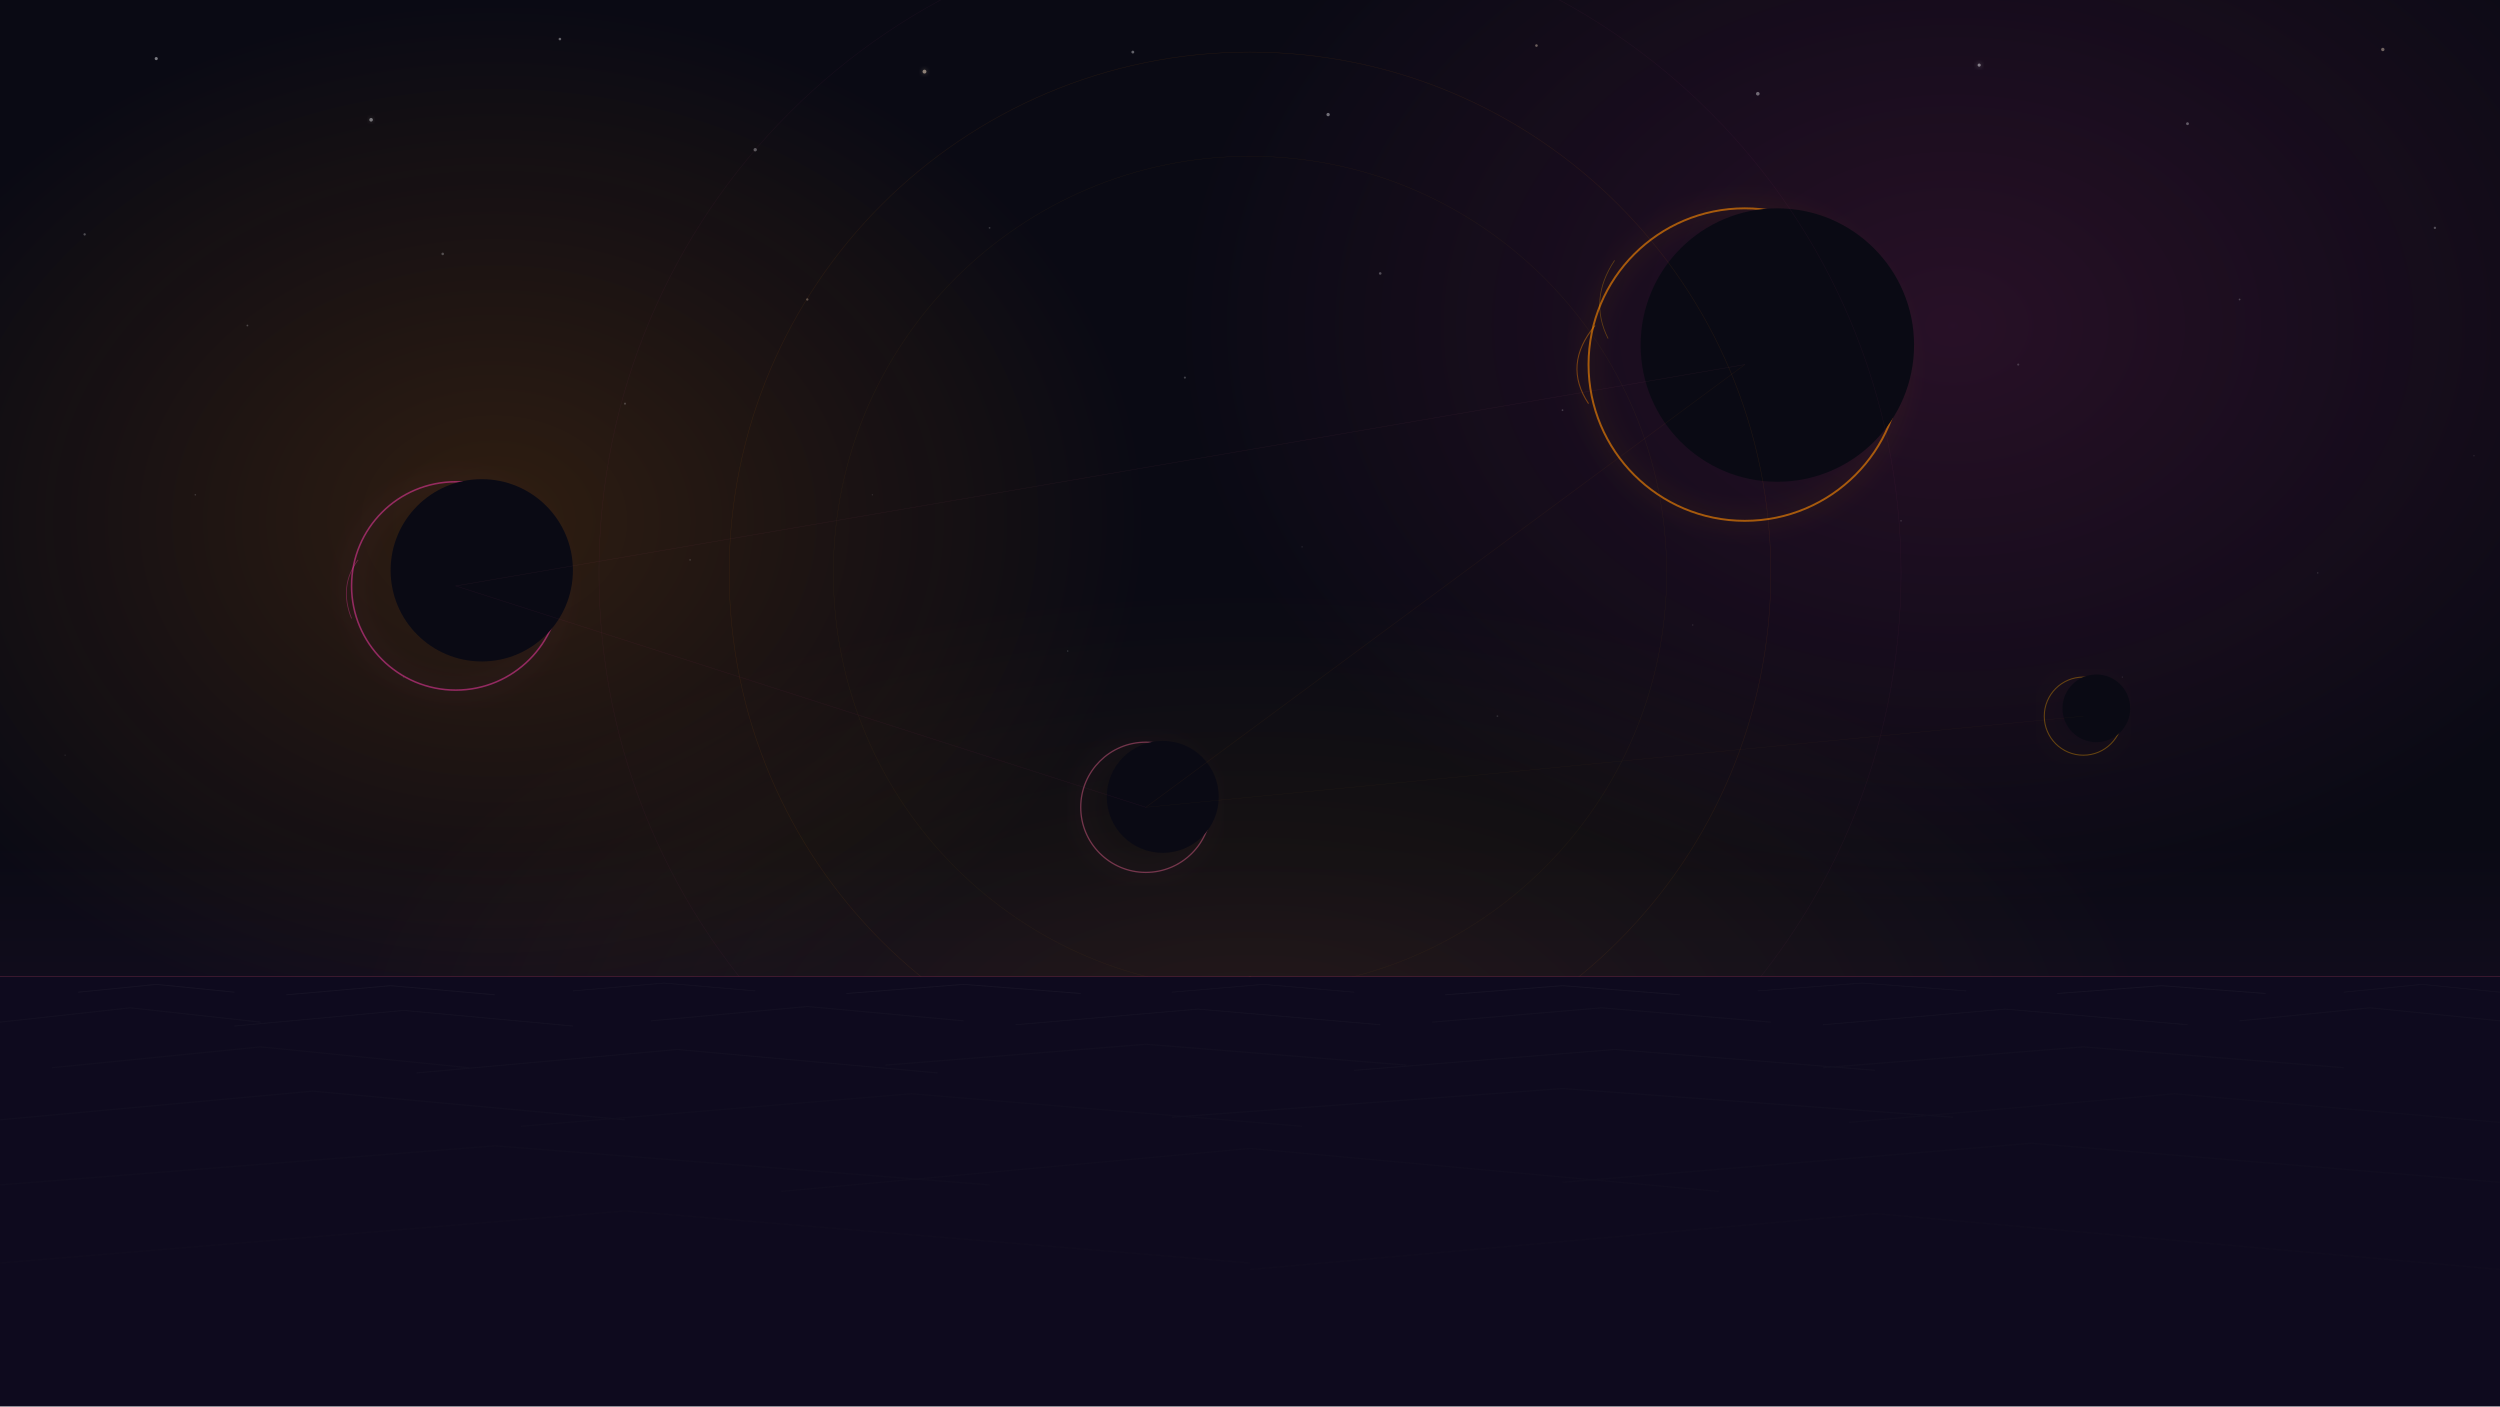
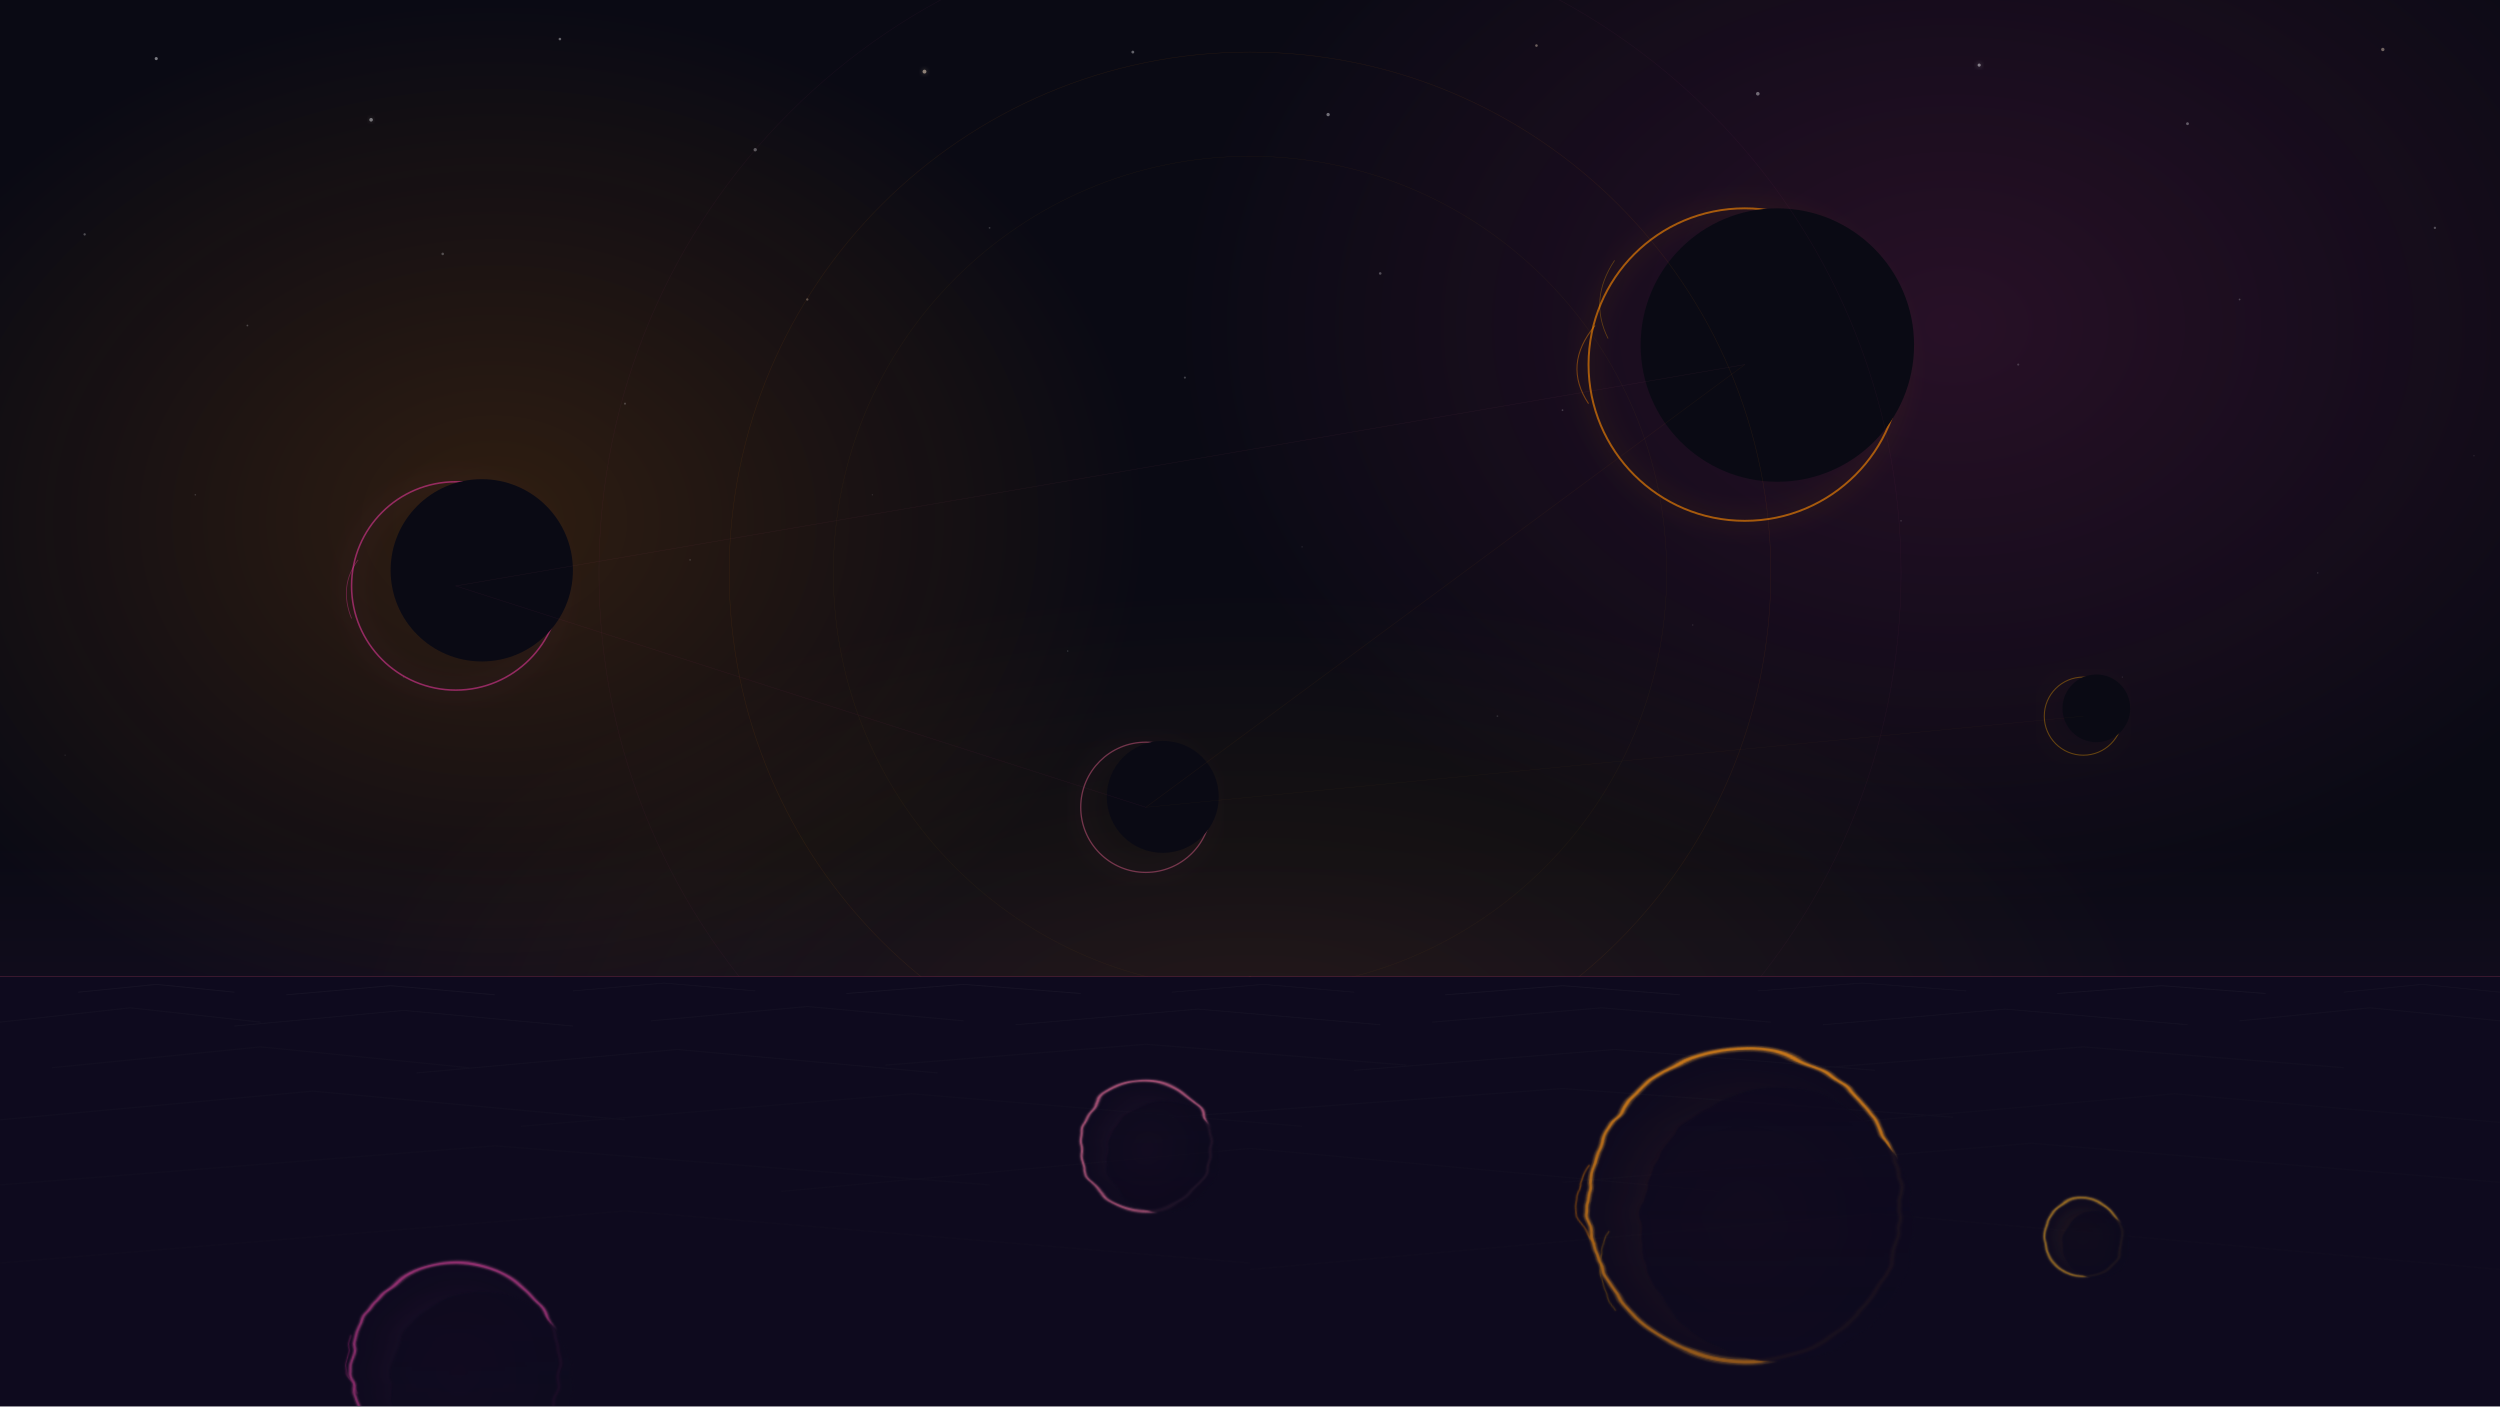
<svg xmlns="http://www.w3.org/2000/svg" viewBox="0 0 1920 1080" preserveAspectRatio="xMidYMid slice">
  <defs>
    <radialGradient id="glow1" cx="50%" cy="50%" r="50%">
      <stop offset="0%" stop-color="#ff8a00" stop-opacity="0.15" />
      <stop offset="100%" stop-color="#ff8a00" stop-opacity="0" />
    </radialGradient>
    <radialGradient id="glow2" cx="50%" cy="50%" r="50%">
      <stop offset="0%" stop-color="#ff3cac" stop-opacity="0.12" />
      <stop offset="100%" stop-color="#ff3cac" stop-opacity="0" />
    </radialGradient>
    <radialGradient id="glow3" cx="50%" cy="50%" r="50%">
      <stop offset="0%" stop-color="#ffaa00" stop-opacity="0.08" />
      <stop offset="100%" stop-color="#ffaa00" stop-opacity="0" />
    </radialGradient>
    <linearGradient id="skyGrad" x1="0" y1="0" x2="0" y2="1">
      <stop offset="0%" stop-color="#0a0a14" stop-opacity="1" />
      <stop offset="60%" stop-color="#0a0a14" stop-opacity="1" />
      <stop offset="85%" stop-color="#1a1028" stop-opacity="1" />
      <stop offset="95%" stop-color="#120e22" stop-opacity="1" />
      <stop offset="100%" stop-color="#0e0a1e" stop-opacity="1" />
    </linearGradient>
    <linearGradient id="horizonGlow" x1="0" y1="0" x2="0" y2="1">
      <stop offset="0%" stop-color="#ff8a00" stop-opacity="0.06" />
      <stop offset="50%" stop-color="#ff3cac" stop-opacity="0.04" />
      <stop offset="100%" stop-color="#0a0a14" stop-opacity="0" />
    </linearGradient>
    <filter id="corona">
      <feGaussianBlur in="SourceGraphic" stdDeviation="3" />
    </filter>
    <filter id="softglow">
      <feGaussianBlur in="SourceGraphic" stdDeviation="8" />
    </filter>
    <filter id="starglow">
      <feGaussianBlur in="SourceGraphic" stdDeviation="1.5" />
    </filter>
+     <filter id="reflectWater" x="-5%" y="-5%" width="110%" height="110%" color-interpolation-filters="sRGB">
+       <feTurbulence type="fractalNoise" baseFrequency="0.012 0.065" numOctaves="2" seed="91" result="ripple" />
+       <feDisplacementMap in="SourceGraphic" in2="ripple" scale="6" xChannelSelector="R" yChannelSelector="G" result="warped" />
+       <feGaussianBlur in="warped" stdDeviation="0.85" result="smooth" />
+     </filter>
+     <clipPath id="waterClip">
+       <rect x="0" y="750" width="1920" height="330" />
+     </clipPath>
+     <linearGradient id="reflectFadeGrad" x1="0" y1="750" x2="0" y2="1080" gradientUnits="userSpaceOnUse">
+       <stop offset="0%" stop-color="#fff" stop-opacity="1" />
+       <stop offset="35%" stop-color="#fff" stop-opacity="0.88" />
+       <stop offset="100%" stop-color="#fff" stop-opacity="0.62" />
+     </linearGradient>
+     <mask id="reflectMoonMask">
+       <rect x="0" y="750" width="1920" height="330" fill="url(#reflectFadeGrad)" />
+     </mask>
+     <radialGradient id="reflPool1" cx="50%" cy="45%" r="55%">
+       <stop offset="0%" stop-color="#ff8a00" stop-opacity="0.22" />
+       <stop offset="55%" stop-color="#ff6b20" stop-opacity="0.08" />
+       <stop offset="100%" stop-color="#0e0a1e" stop-opacity="0" />
+     </radialGradient>
+     <radialGradient id="reflPool2" cx="52%" cy="48%" r="55%">
+       <stop offset="0%" stop-color="#ff3cac" stop-opacity="0.2" />
+       <stop offset="55%" stop-color="#c94daf" stop-opacity="0.07" />
+       <stop offset="100%" stop-color="#0e0a1e" stop-opacity="0" />
+     </radialGradient>
+     <radialGradient id="reflPool3" cx="52%" cy="48%" r="55%">
+       <stop offset="0%" stop-color="#ff6b9d" stop-opacity="0.18" />
+       <stop offset="60%" stop-color="#b84a7a" stop-opacity="0.06" />
+       <stop offset="100%" stop-color="#0e0a1e" stop-opacity="0" />
+     </radialGradient>
+     <radialGradient id="reflPool4" cx="50%" cy="48%" r="58%">
+       <stop offset="0%" stop-color="#ffaa00" stop-opacity="0.16" />
+       <stop offset="65%" stop-color="#c98820" stop-opacity="0.06" />
+       <stop offset="100%" stop-color="#0e0a1e" stop-opacity="0" />
+     </radialGradient>
  </defs>
  <rect width="1920" height="1080" fill="url(#skyGrad)" />
  <ellipse cx="380" cy="400" rx="500" ry="400" fill="url(#glow1)" />
  <ellipse cx="1500" cy="250" rx="600" ry="450" fill="url(#glow2)" />
  <ellipse cx="960" cy="800" rx="700" ry="350" fill="url(#glow3)" />
  <circle cx="120" cy="45" r="1.2" fill="#e8e8ec" opacity="0.5" />
  <circle cx="285" cy="92" r="1.4" fill="#e8e8ec" opacity="0.45" />
  <circle cx="430" cy="30" r="1" fill="#e8e8ec" opacity="0.4" />
  <circle cx="580" cy="115" r="1.3" fill="#e8e8ec" opacity="0.35" />
  <circle cx="710" cy="55" r="1.5" fill="#ffe8cc" opacity="0.5" />
  <circle cx="870" cy="40" r="1.1" fill="#e8e8ec" opacity="0.4" />
  <circle cx="1020" cy="88" r="1.3" fill="#e8e8ec" opacity="0.45" />
  <circle cx="1180" cy="35" r="1" fill="#ffe8cc" opacity="0.38" />
  <circle cx="1350" cy="72" r="1.4" fill="#e8e8ec" opacity="0.42" />
  <circle cx="1520" cy="50" r="1.2" fill="#e8e8ec" opacity="0.5" />
  <circle cx="1680" cy="95" r="1.1" fill="#e8e8ec" opacity="0.35" />
  <circle cx="1830" cy="38" r="1.3" fill="#ffe8cc" opacity="0.4" />
  <circle cx="65" cy="180" r="0.9" fill="#e8e8ec" opacity="0.3" />
  <circle cx="190" cy="250" r="0.7" fill="#e8e8ec" opacity="0.25" />
  <circle cx="340" cy="195" r="1" fill="#e8e8ec" opacity="0.28" />
  <circle cx="480" cy="310" r="0.8" fill="#e8e8ec" opacity="0.22" />
  <circle cx="620" cy="230" r="0.9" fill="#ffe8cc" opacity="0.3" />
  <circle cx="760" cy="175" r="0.7" fill="#e8e8ec" opacity="0.2" />
  <circle cx="910" cy="290" r="0.8" fill="#e8e8ec" opacity="0.25" />
  <circle cx="1060" cy="210" r="1" fill="#e8e8ec" opacity="0.3" />
  <circle cx="1200" cy="315" r="0.7" fill="#e8e8ec" opacity="0.22" />
  <circle cx="1390" cy="195" r="0.9" fill="#ffe8cc" opacity="0.28" />
  <circle cx="1550" cy="280" r="0.8" fill="#e8e8ec" opacity="0.2" />
  <circle cx="1720" cy="230" r="0.7" fill="#e8e8ec" opacity="0.25" />
  <circle cx="1870" cy="175" r="0.9" fill="#e8e8ec" opacity="0.3" />
  <circle cx="150" cy="380" r="0.6" fill="#e8e8ec" opacity="0.18" />
  <circle cx="310" cy="520" r="0.5" fill="#e8e8ec" opacity="0.15" />
  <circle cx="530" cy="430" r="0.7" fill="#e8e8ec" opacity="0.16" />
  <circle cx="670" cy="380" r="0.5" fill="#e8e8ec" opacity="0.14" />
  <circle cx="820" cy="500" r="0.6" fill="#e8e8ec" opacity="0.18" />
  <circle cx="1000" cy="420" r="0.5" fill="#e8e8ec" opacity="0.15" />
  <circle cx="1150" cy="550" r="0.7" fill="#e8e8ec" opacity="0.14" />
  <circle cx="1300" cy="480" r="0.5" fill="#e8e8ec" opacity="0.16" />
  <circle cx="1460" cy="400" r="0.6" fill="#e8e8ec" opacity="0.18" />
  <circle cx="1630" cy="520" r="0.5" fill="#e8e8ec" opacity="0.12" />
  <circle cx="1780" cy="440" r="0.6" fill="#e8e8ec" opacity="0.15" />
  <circle cx="50" cy="580" r="0.5" fill="#e8e8ec" opacity="0.12" />
  <circle cx="1900" cy="350" r="0.5" fill="#e8e8ec" opacity="0.13" />
  <circle cx="710" cy="55" r="3" fill="#ffe8cc" opacity="0.08" filter="url(#starglow)" />
  <circle cx="285" cy="92" r="2.5" fill="#e8e8ec" opacity="0.06" filter="url(#starglow)" />
  <circle cx="1520" cy="50" r="3" fill="#e8e8ec" opacity="0.07" filter="url(#starglow)" />
  <circle cx="1340" cy="280" r="120" fill="none" stroke="#ff8a00" stroke-width="1.5" opacity="0.6" />
  <circle cx="1340" cy="280" r="120" fill="none" stroke="#ff8a00" stroke-width="4" opacity="0.15" filter="url(#softglow)" />
  <circle cx="1365" cy="265" r="105" fill="#0a0a14" />
  <path d="M 1225 250 Q 1200 280 1220 310" fill="none" stroke="#ff8a00" stroke-width="0.8" opacity="0.4" />
  <path d="M 1240 200 Q 1220 230 1235 260" fill="none" stroke="#ffaa00" stroke-width="0.6" opacity="0.3" />
  <circle cx="350" cy="450" r="80" fill="none" stroke="#ff3cac" stroke-width="1.2" opacity="0.5" />
  <circle cx="350" cy="450" r="80" fill="none" stroke="#ff3cac" stroke-width="3" opacity="0.12" filter="url(#softglow)" />
  <circle cx="370" cy="438" r="70" fill="#0a0a14" />
  <path d="M 275 430 Q 260 450 270 475" fill="none" stroke="#ff3cac" stroke-width="0.6" opacity="0.35" />
  <circle cx="880" cy="620" r="50" fill="none" stroke="#ff6b9d" stroke-width="1" opacity="0.4" />
  <circle cx="880" cy="620" r="50" fill="none" stroke="#ff6b9d" stroke-width="2.5" opacity="0.1" filter="url(#softglow)" />
  <circle cx="893" cy="612" r="43" fill="#0a0a14" />
  <circle cx="1600" cy="550" r="30" fill="none" stroke="#ffaa00" stroke-width="0.8" opacity="0.35" />
  <circle cx="1600" cy="550" r="30" fill="none" stroke="#ffaa00" stroke-width="2" opacity="0.08" filter="url(#softglow)" />
  <circle cx="1610" cy="544" r="26" fill="#0a0a14" />
  <circle cx="960" cy="440" r="400" fill="none" stroke="#ff8a00" stroke-width="0.3" opacity="0.12" />
  <circle cx="960" cy="440" r="500" fill="none" stroke="#ff3cac" stroke-width="0.25" opacity="0.08" />
  <circle cx="960" cy="440" r="320" fill="none" stroke="#ffaa00" stroke-width="0.2" opacity="0.1" />
  <line x1="350" y1="450" x2="880" y2="620" stroke="#ff3cac" stroke-width="0.3" opacity="0.08" />
  <line x1="880" y1="620" x2="1340" y2="280" stroke="#ff8a00" stroke-width="0.3" opacity="0.08" />
  <line x1="1340" y1="280" x2="350" y2="450" stroke="#ff6b9d" stroke-width="0.3" opacity="0.08" />
  <line x1="1600" y1="550" x2="880" y2="620" stroke="#ffaa00" stroke-width="0.2" opacity="0.06" />
  <line x1="960" y1="750" x2="0" y2="1080" stroke="#ff8a00" stroke-width="0.3" opacity="0.06" />
  <line x1="960" y1="750" x2="192" y2="1080" stroke="#ff8a00" stroke-width="0.3" opacity="0.05" />
  <line x1="960" y1="750" x2="384" y2="1080" stroke="#ff8a00" stroke-width="0.3" opacity="0.06" />
  <line x1="960" y1="750" x2="576" y2="1080" stroke="#ff8a00" stroke-width="0.3" opacity="0.05" />
  <line x1="960" y1="750" x2="768" y2="1080" stroke="#ff8a00" stroke-width="0.3" opacity="0.06" />
  <line x1="960" y1="750" x2="960" y2="1080" stroke="#ff8a00" stroke-width="0.35" opacity="0.07" />
  <line x1="960" y1="750" x2="1152" y2="1080" stroke="#ff8a00" stroke-width="0.3" opacity="0.06" />
  <line x1="960" y1="750" x2="1344" y2="1080" stroke="#ff8a00" stroke-width="0.3" opacity="0.05" />
  <line x1="960" y1="750" x2="1536" y2="1080" stroke="#ff8a00" stroke-width="0.3" opacity="0.06" />
  <line x1="960" y1="750" x2="1728" y2="1080" stroke="#ff8a00" stroke-width="0.3" opacity="0.05" />
  <line x1="960" y1="750" x2="1920" y2="1080" stroke="#ff8a00" stroke-width="0.3" opacity="0.06" />
  <line x1="0" y1="780" x2="1920" y2="780" stroke="#ff8a00" stroke-width="0.2" opacity="0.04" />
  <line x1="0" y1="815" x2="1920" y2="815" stroke="#ff8a00" stroke-width="0.2" opacity="0.05" />
  <line x1="0" y1="855" x2="1920" y2="855" stroke="#ff8a00" stroke-width="0.25" opacity="0.05" />
  <line x1="0" y1="900" x2="1920" y2="900" stroke="#ff8a00" stroke-width="0.25" opacity="0.06" />
  <line x1="0" y1="950" x2="1920" y2="950" stroke="#ff8a00" stroke-width="0.3" opacity="0.06" />
  <line x1="0" y1="1010" x2="1920" y2="1010" stroke="#ff8a00" stroke-width="0.3" opacity="0.07" />
  <line x1="0" y1="750" x2="1920" y2="750" stroke="#ff8a00" stroke-width="1.5" opacity="0.08" filter="url(#softglow)" />
  <line x1="0" y1="750" x2="1920" y2="750" stroke="#ff8a00" stroke-width="0.5" opacity="0.15" />
  <rect x="0" y="750" width="1920" height="330" fill="#0e0a1e" />
  <line x1="0" y1="750" x2="1920" y2="750" stroke="#ff3cac" stroke-width="0.5" opacity="0.2" />
  <g opacity="0.08">
    <polyline points="60,762 120,756 180,762" fill="none" stroke="#888" stroke-width="0.6" />
    <polyline points="220,764 300,757 380,764" fill="none" stroke="#888" stroke-width="0.6" />
    <polyline points="440,761 510,755 580,761" fill="none" stroke="#777" stroke-width="0.5" />
    <polyline points="650,763 740,756 830,763" fill="none" stroke="#888" stroke-width="0.6" />
    <polyline points="900,762 970,756 1040,762" fill="none" stroke="#777" stroke-width="0.5" />
    <polyline points="1110,764 1200,757 1290,764" fill="none" stroke="#888" stroke-width="0.6" />
    <polyline points="1350,761 1430,755 1510,761" fill="none" stroke="#777" stroke-width="0.5" />
    <polyline points="1580,763 1660,757 1740,763" fill="none" stroke="#888" stroke-width="0.6" />
    <polyline points="1800,762 1860,756 1920,762" fill="none" stroke="#777" stroke-width="0.5" />
  </g>
  <g opacity="0.07">
    <polyline points="0,785 100,774 200,785" fill="none" stroke="#666" stroke-width="0.7" />
    <polyline points="180,788 310,776 440,788" fill="none" stroke="#777" stroke-width="0.6" />
    <polyline points="500,784 620,773 740,784" fill="none" stroke="#666" stroke-width="0.7" />
    <polyline points="780,787 920,775 1060,787" fill="none" stroke="#777" stroke-width="0.6" />
    <polyline points="1100,785 1230,774 1360,785" fill="none" stroke="#666" stroke-width="0.7" />
    <polyline points="1400,787 1540,775 1680,787" fill="none" stroke="#777" stroke-width="0.6" />
    <polyline points="1720,784 1820,774 1920,784" fill="none" stroke="#666" stroke-width="0.7" />
  </g>
  <g opacity="0.06">
    <polyline points="40,820 200,804 360,820" fill="none" stroke="#555" stroke-width="0.8" />
    <polyline points="320,824 520,806 720,824" fill="none" stroke="#666" stroke-width="0.7" />
    <polyline points="680,818 880,802 1080,818" fill="none" stroke="#555" stroke-width="0.8" />
    <polyline points="1040,822 1240,806 1440,822" fill="none" stroke="#666" stroke-width="0.7" />
    <polyline points="1400,820 1600,804 1800,820" fill="none" stroke="#555" stroke-width="0.8" />
  </g>
  <g opacity="0.05">
    <polyline points="0,860 240,838 480,860" fill="none" stroke="#555" stroke-width="0.9" />
    <polyline points="400,865 700,840 1000,865" fill="none" stroke="#4a4a4a" stroke-width="0.8" />
    <polyline points="900,858 1200,836 1500,858" fill="none" stroke="#555" stroke-width="0.9" />
    <polyline points="1420,862 1670,840 1920,862" fill="none" stroke="#4a4a4a" stroke-width="0.8" />
  </g>
  <g opacity="0.04">
    <polyline points="0,910 380,880 760,910" fill="none" stroke="#444" stroke-width="1" />
    <polyline points="600,915 960,882 1320,915" fill="none" stroke="#4a4a4a" stroke-width="0.9" />
    <polyline points="1200,908 1560,878 1920,908" fill="none" stroke="#444" stroke-width="1" />
  </g>
  <g opacity="0.03">
    <polyline points="0,970 480,930 960,970" fill="none" stroke="#3a3a3a" stroke-width="1.2" />
    <polyline points="960,975 1440,932 1920,975" fill="none" stroke="#3a3a3a" stroke-width="1.2" />
  </g>
+   <g clip-path="url(#waterClip)" mask="url(#reflectMoonMask)" opacity="0.92" filter="url(#reflectWater)">
+     <g transform="translate(0,1500) scale(1,-1)">
+       <circle cx="350" cy="450" r="78" fill="url(#reflPool2)" />
+       <circle cx="350" cy="450" r="80" fill="none" stroke="#ff3cac" stroke-width="1.8" opacity="0.82" />
+       <circle cx="350" cy="450" r="80" fill="none" stroke="#ff7ec8" stroke-width="4" opacity="0.22" />
+       <circle cx="370" cy="438" r="70" fill="#0e0a1e" opacity="0.9" />
+       <path d="M 275 430 Q 260 450 270 475" fill="none" stroke="#ff3cac" stroke-width="0.85" opacity="0.55" />
+       <circle cx="880" cy="620" r="48" fill="url(#reflPool3)" />
+       <circle cx="880" cy="620" r="50" fill="none" stroke="#ff6b9d" stroke-width="1.5" opacity="0.78" />
+       <circle cx="880" cy="620" r="50" fill="none" stroke="#ff9ec4" stroke-width="3.2" opacity="0.2" />
+       <circle cx="893" cy="612" r="43" fill="#0e0a1e" opacity="0.88" />
+       <circle cx="1600" cy="550" r="28" fill="url(#reflPool4)" />
+       <circle cx="1600" cy="550" r="30" fill="none" stroke="#ffaa00" stroke-width="1.35" opacity="0.8" />
+       <circle cx="1600" cy="550" r="30" fill="none" stroke="#ffd080" stroke-width="2.8" opacity="0.22" />
+       <circle cx="1610" cy="544" r="26" fill="#0e0a1e" opacity="0.88" />
+     </g>
+     <g transform="translate(0,-294)">
+       <g transform="translate(0,1500) scale(1,-1)">
+         <circle cx="1340" cy="280" r="118" fill="url(#reflPool1)" />
+         <circle cx="1340" cy="280" r="120" fill="none" stroke="#ff8a00" stroke-width="2.2" opacity="0.88" />
+         <circle cx="1340" cy="280" r="120" fill="none" stroke="#ffb347" stroke-width="5" opacity="0.28" />
+         <circle cx="1365" cy="265" r="105" fill="#0e0a1e" opacity="0.92" />
+         <path d="M 1225 250 Q 1200 280 1220 310" fill="none" stroke="#ff8a00" stroke-width="1.1" opacity="0.62" />
+         <path d="M 1240 200 Q 1220 230 1235 260" fill="none" stroke="#ffaa00" stroke-width="0.85" opacity="0.48" />
+       </g>
+     </g>
+   </g>
</svg>
